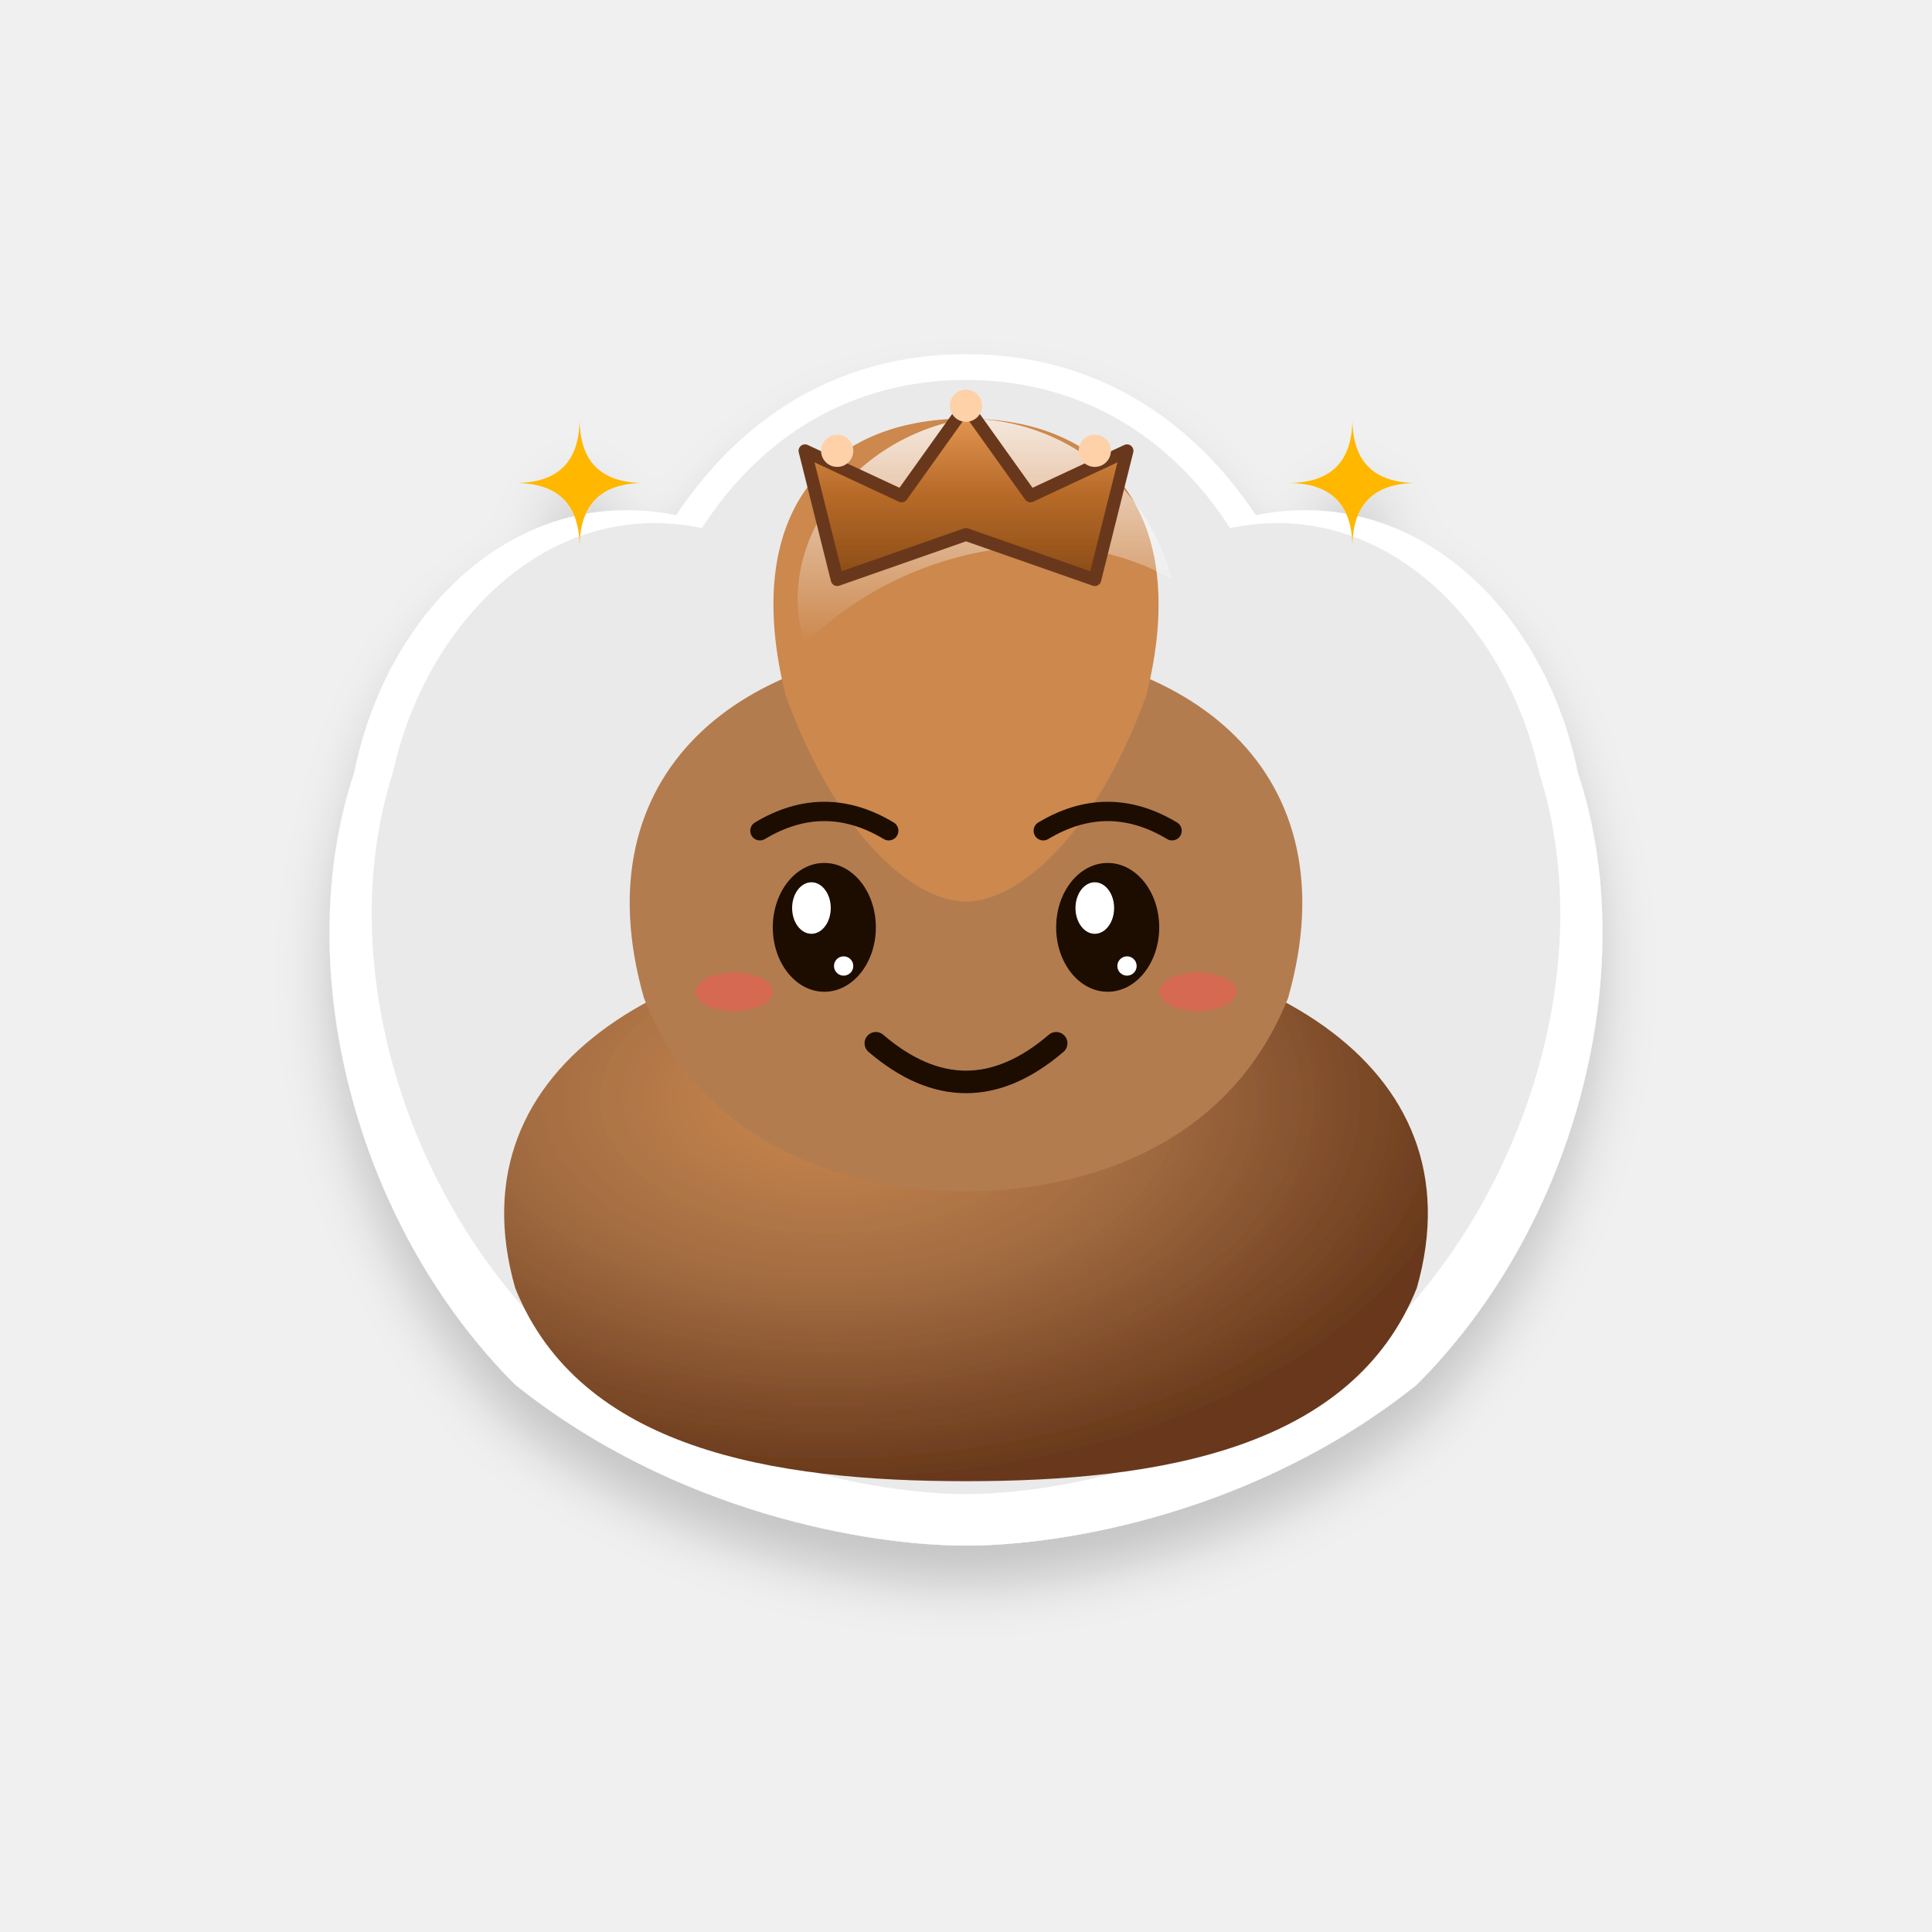
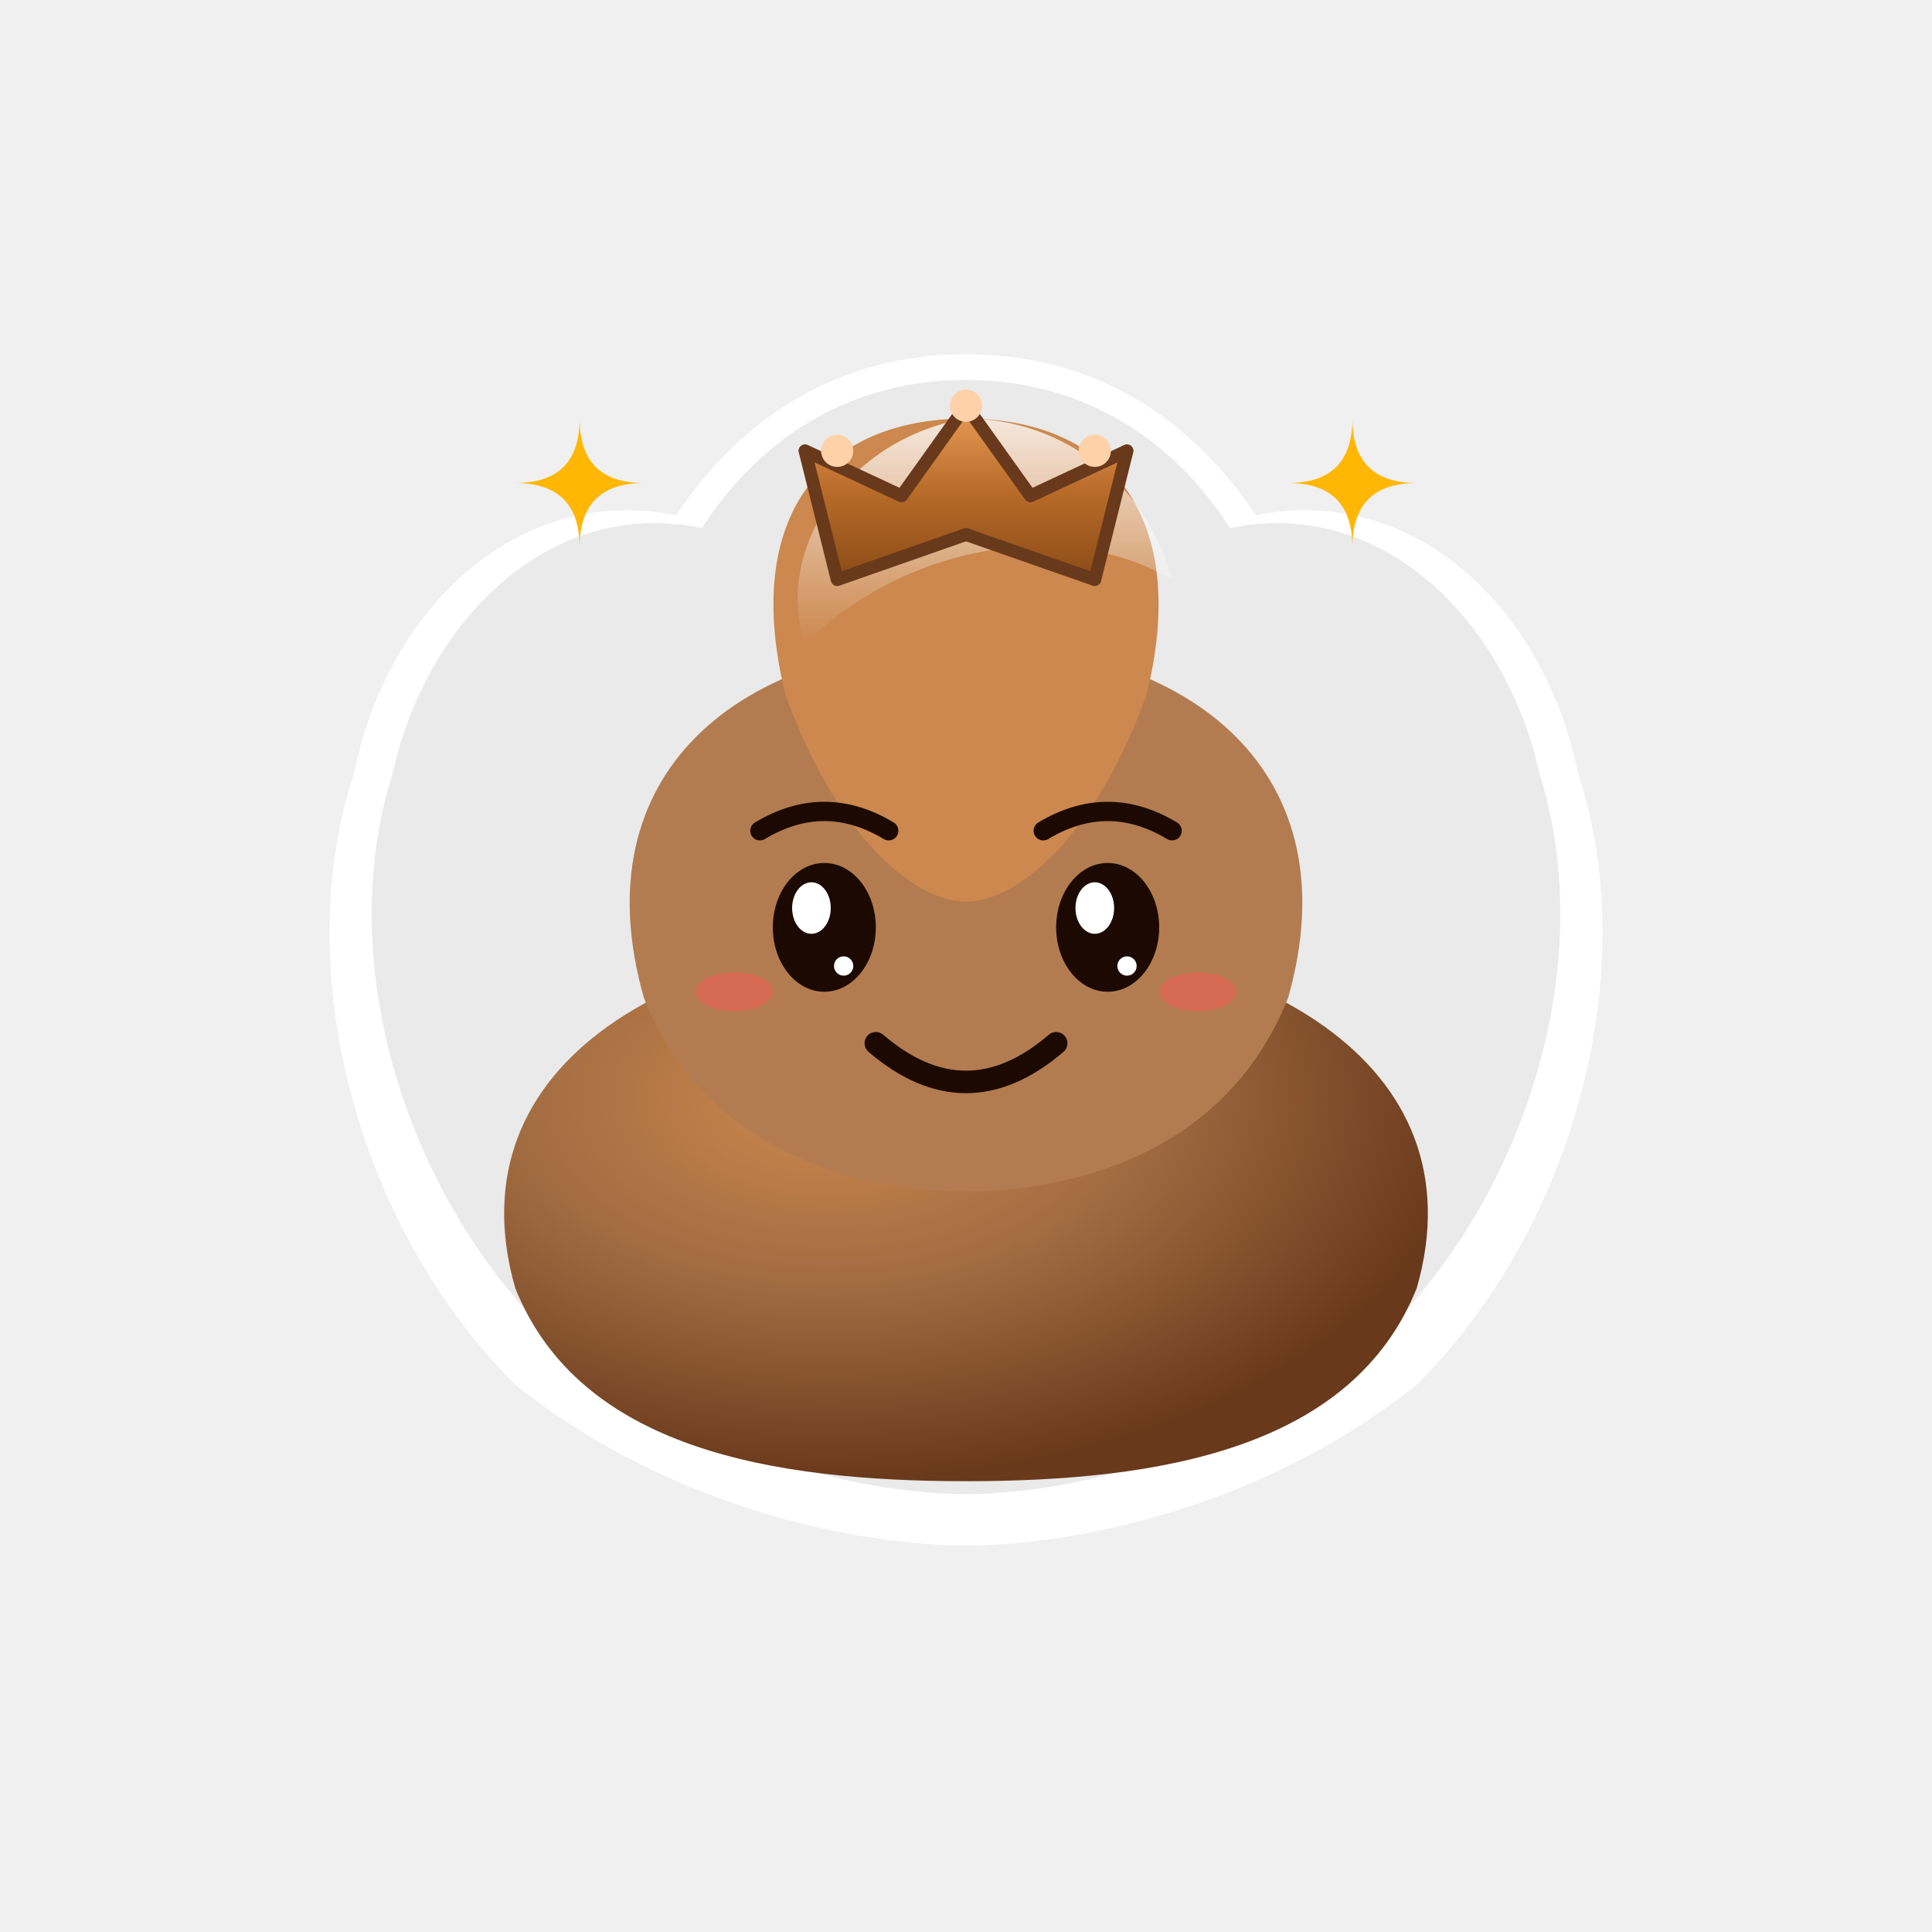
<svg xmlns="http://www.w3.org/2000/svg" viewBox="0 0 300 300" width="300" height="300">
  <defs>
-     <filter id="sticker-shadow" x="-20%" y="-20%" width="140%" height="140%">
-       <feDropShadow dx="0" dy="6" stdDeviation="4" flood-color="#000000" flood-opacity="0.18" />
-     </filter>
    <radialGradient id="bg-poop-d5" cx="35%" cy="30%" r="70%">
      <stop offset="0%" stop-color="#cc884e" />
      <stop offset="50%" stop-color="#a16b41" />
      <stop offset="100%" stop-color="#69391b" />
    </radialGradient>
    <linearGradient id="bronze-crown" x1="0" y1="0" x2="0" y2="1">
      <stop offset="0%" stop-color="#e89c57" />
      <stop offset="50%" stop-color="#b86b29" />
      <stop offset="100%" stop-color="#8a4b16" />
    </linearGradient>
    <linearGradient id="highlight-d5" x1="0" y1="0" x2="0" y2="1">
      <stop offset="0%" stop-color="#ffffff" stop-opacity="0.8" />
      <stop offset="100%" stop-color="#ffffff" stop-opacity="0" />
    </linearGradient>
  </defs>
-   <g filter="url(#sticker-shadow)">
+   <g>
    <path d="M150 55               C170 55, 185 65, 195 80               C220 75, 240 95, 245 120               C255 150, 245 190, 220 215               C195 235, 165 240, 150 240               C135 240, 105 235, 80 215               C55 190, 45 150, 55 120               C60 95, 80 75, 105 80               C115 65, 130 55, 150 55 Z" fill="#ffffff" />
    <path d="M150 59               C168 59, 182 68, 191 82               C215 77, 234 97, 239 120               C248 148, 238 184, 215 207               C192 227, 164 232, 150 232               C136 232, 108 227, 85 207               C62 184, 52 148, 61 120               C66 97, 85 77, 109 82               C118 68, 132 59, 150 59 Z" fill="#eaeaea" />
    <path d="M150 145               C195 145, 230 165, 220 200               C210 225, 180 230, 150 230               C120 230, 90 225, 80 200               C70 165, 105 145, 150 145 Z" fill="url(#bg-poop-d5)" />
    <path d="M150 100               C185 100, 210 120, 200 155               C190 180, 165 185, 150 185               C135 185, 110 180, 100 155               C90 120, 115 100, 150 100 Z" fill="#b37c50" />
    <path d="M150 65               C172 65, 185 80, 178 108               C170 130, 158 140, 150 140               C142 140, 130 130, 122 108               C115 80, 128 65, 150 65 Z" fill="#cc884e" />
    <path d="M150 65 C165 65, 178 75, 182 90 C165 80, 140 85, 125 100 C120 85, 132 68, 150 65 Z" fill="url(#highlight-d5)" />
    <g transform="translate(0, 15)">
      <path d="M125 55 L130 75 L150 68 L170 75 L175 55 L160 62 L150 48 L140 62 Z" fill="url(#bronze-crown)" stroke="#69391b" stroke-width="2" stroke-linejoin="round" />
      <circle cx="130" cy="55" r="2.5" fill="#ffd1a9" />
      <circle cx="150" cy="48" r="2.5" fill="#ffd1a9" />
      <circle cx="170" cy="55" r="2.5" fill="#ffd1a9" />
    </g>
    <path d="M210 65 Q210 75 220 75 Q210 75 210 85 Q210 75 200 75 Q210 75 210 65 Z" fill="#ffb703" />
    <path d="M90 65 Q90 75 100 75 Q90 75 90 85 Q90 75 80 75 Q90 75 90 65 Z" fill="#ffb703" />
    <ellipse cx="128" cy="144" rx="8" ry="10" fill="#1c0a02" />
    <ellipse cx="172" cy="144" rx="8" ry="10" fill="#1c0a02" />
    <ellipse cx="126" cy="141" rx="3" ry="4" fill="#ffffff" />
    <ellipse cx="170" cy="141" rx="3" ry="4" fill="#ffffff" />
    <circle cx="131" cy="150" r="1.5" fill="#ffffff" />
    <circle cx="175" cy="150" r="1.5" fill="#ffffff" />
    <path d="M118 129 Q128 123 138 129" fill="none" stroke="#1c0a02" stroke-width="3" stroke-linecap="round" />
    <path d="M182 129 Q172 123 162 129" fill="none" stroke="#1c0a02" stroke-width="3" stroke-linecap="round" />
    <path d="M136 162 Q150 174 164 162" fill="none" stroke="#1c0a02" stroke-width="3.5" stroke-linecap="round" />
    <ellipse cx="114" cy="154" rx="6" ry="3" fill="#ff5252" opacity="0.45" />
    <ellipse cx="186" cy="154" rx="6" ry="3" fill="#ff5252" opacity="0.45" />
  </g>
</svg>
